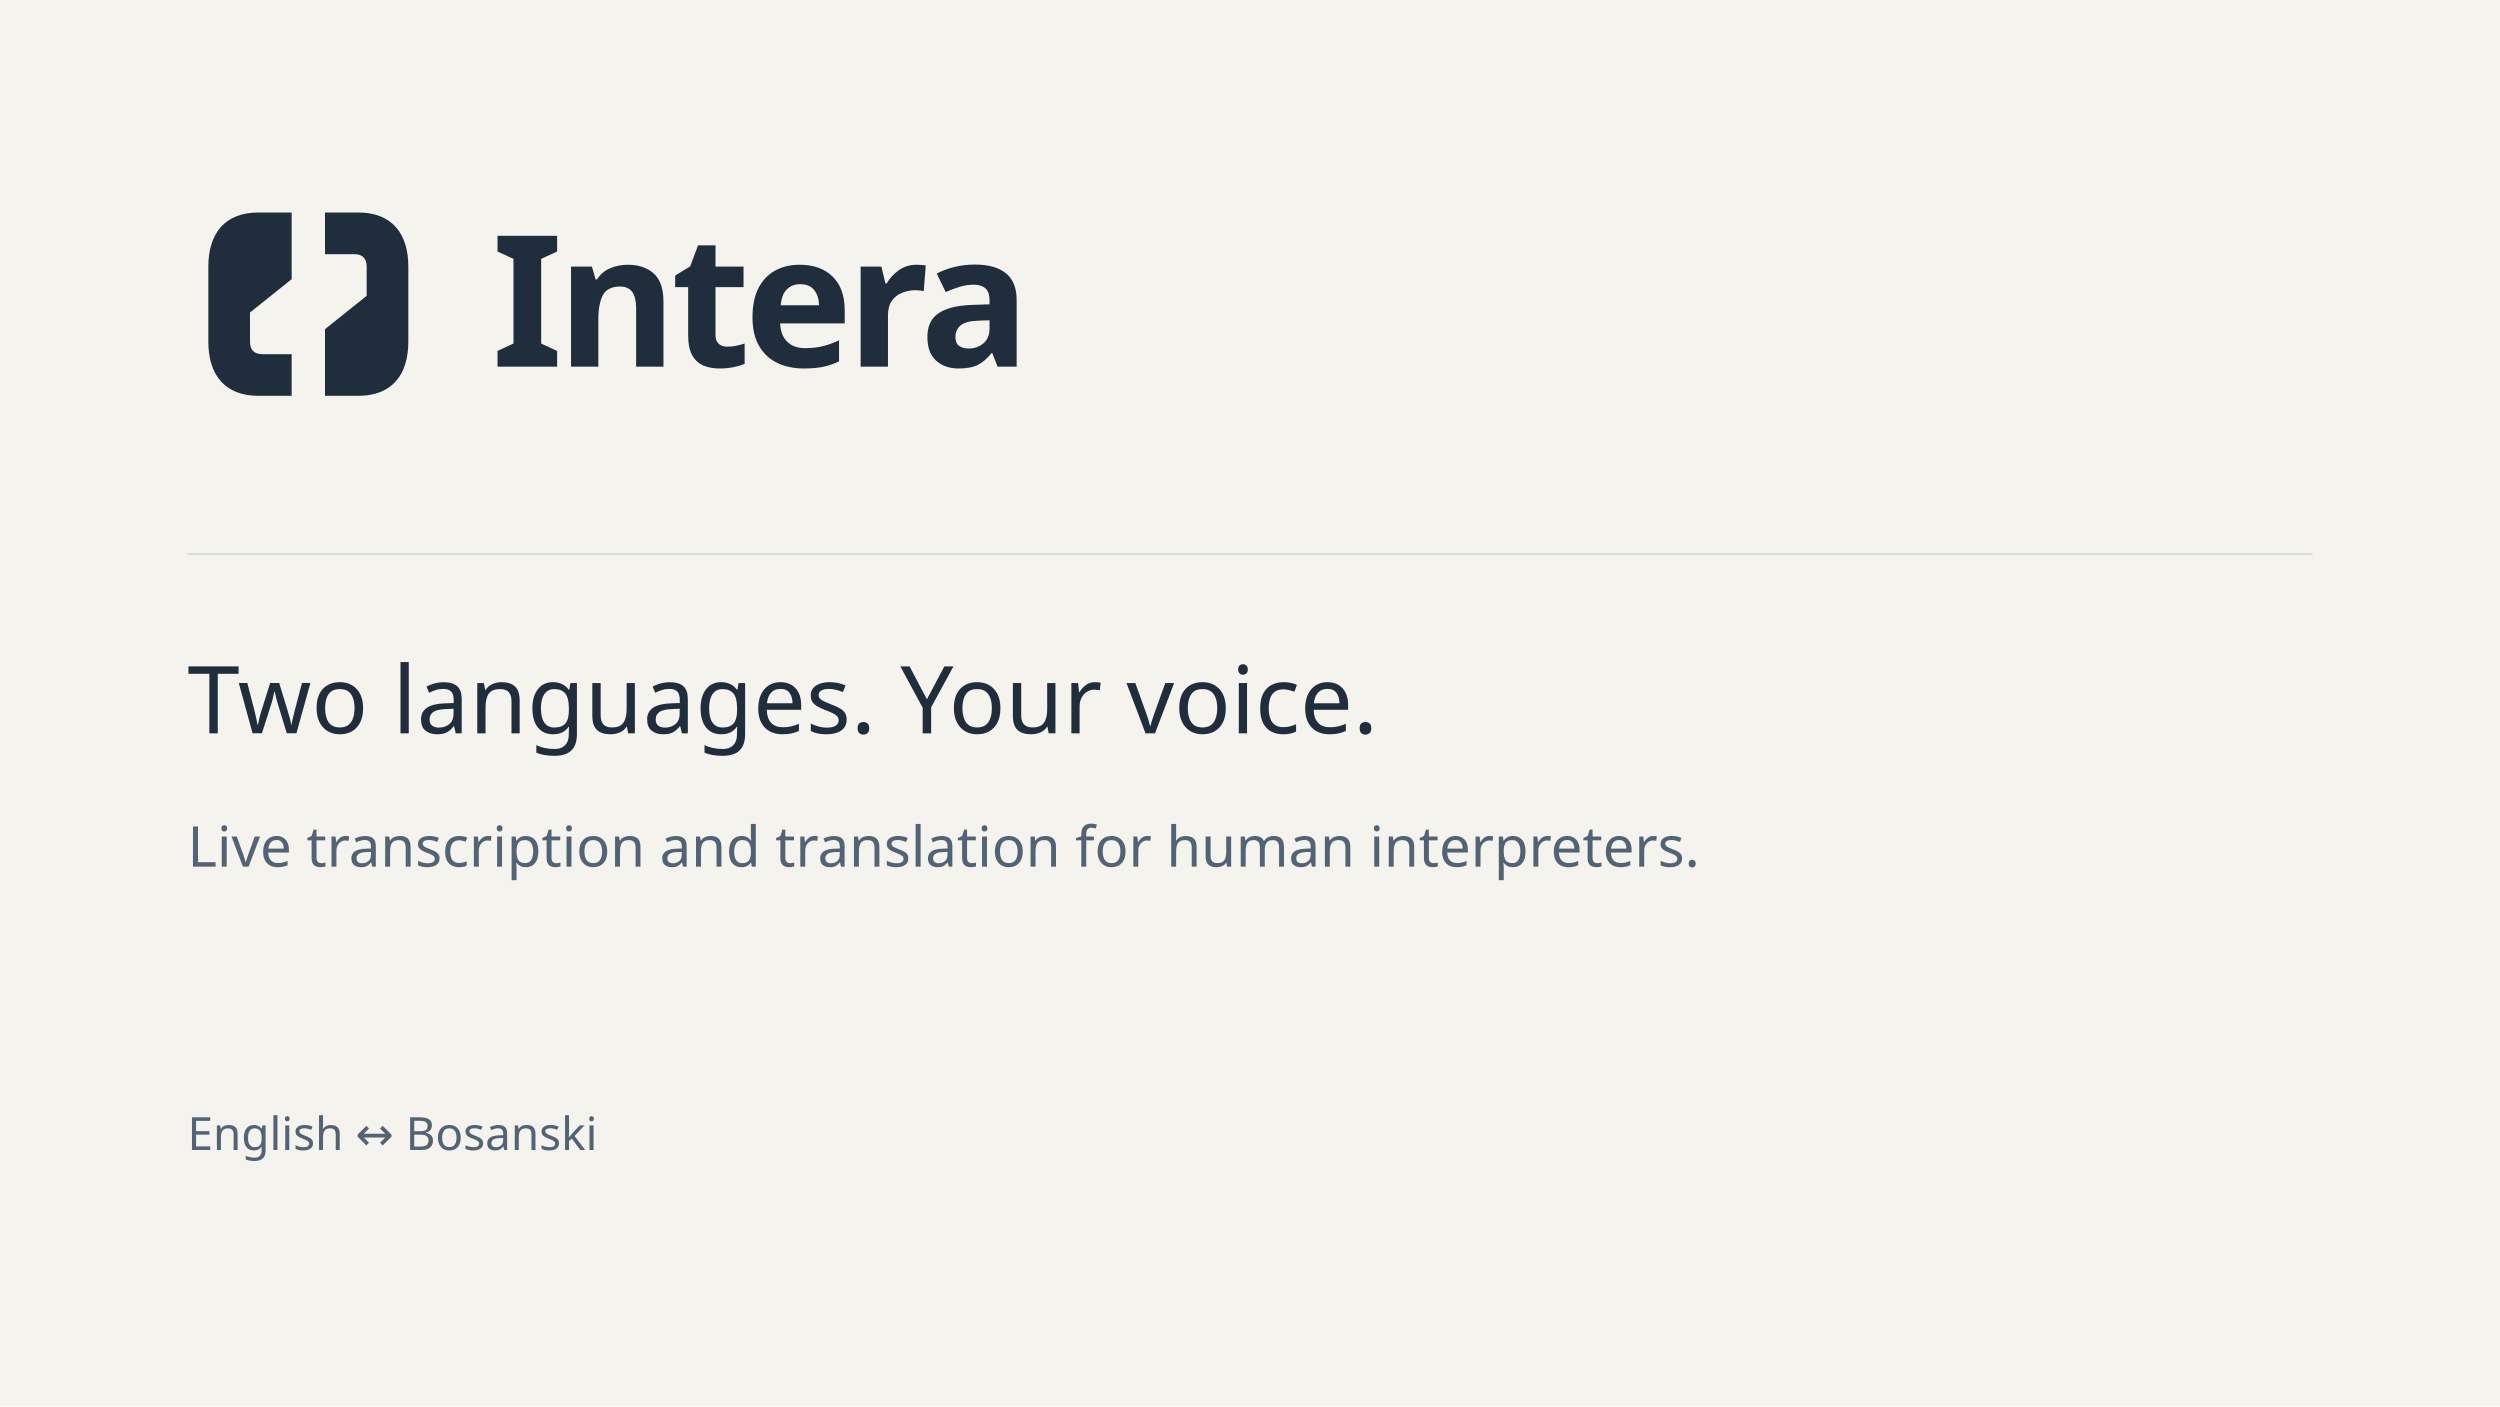
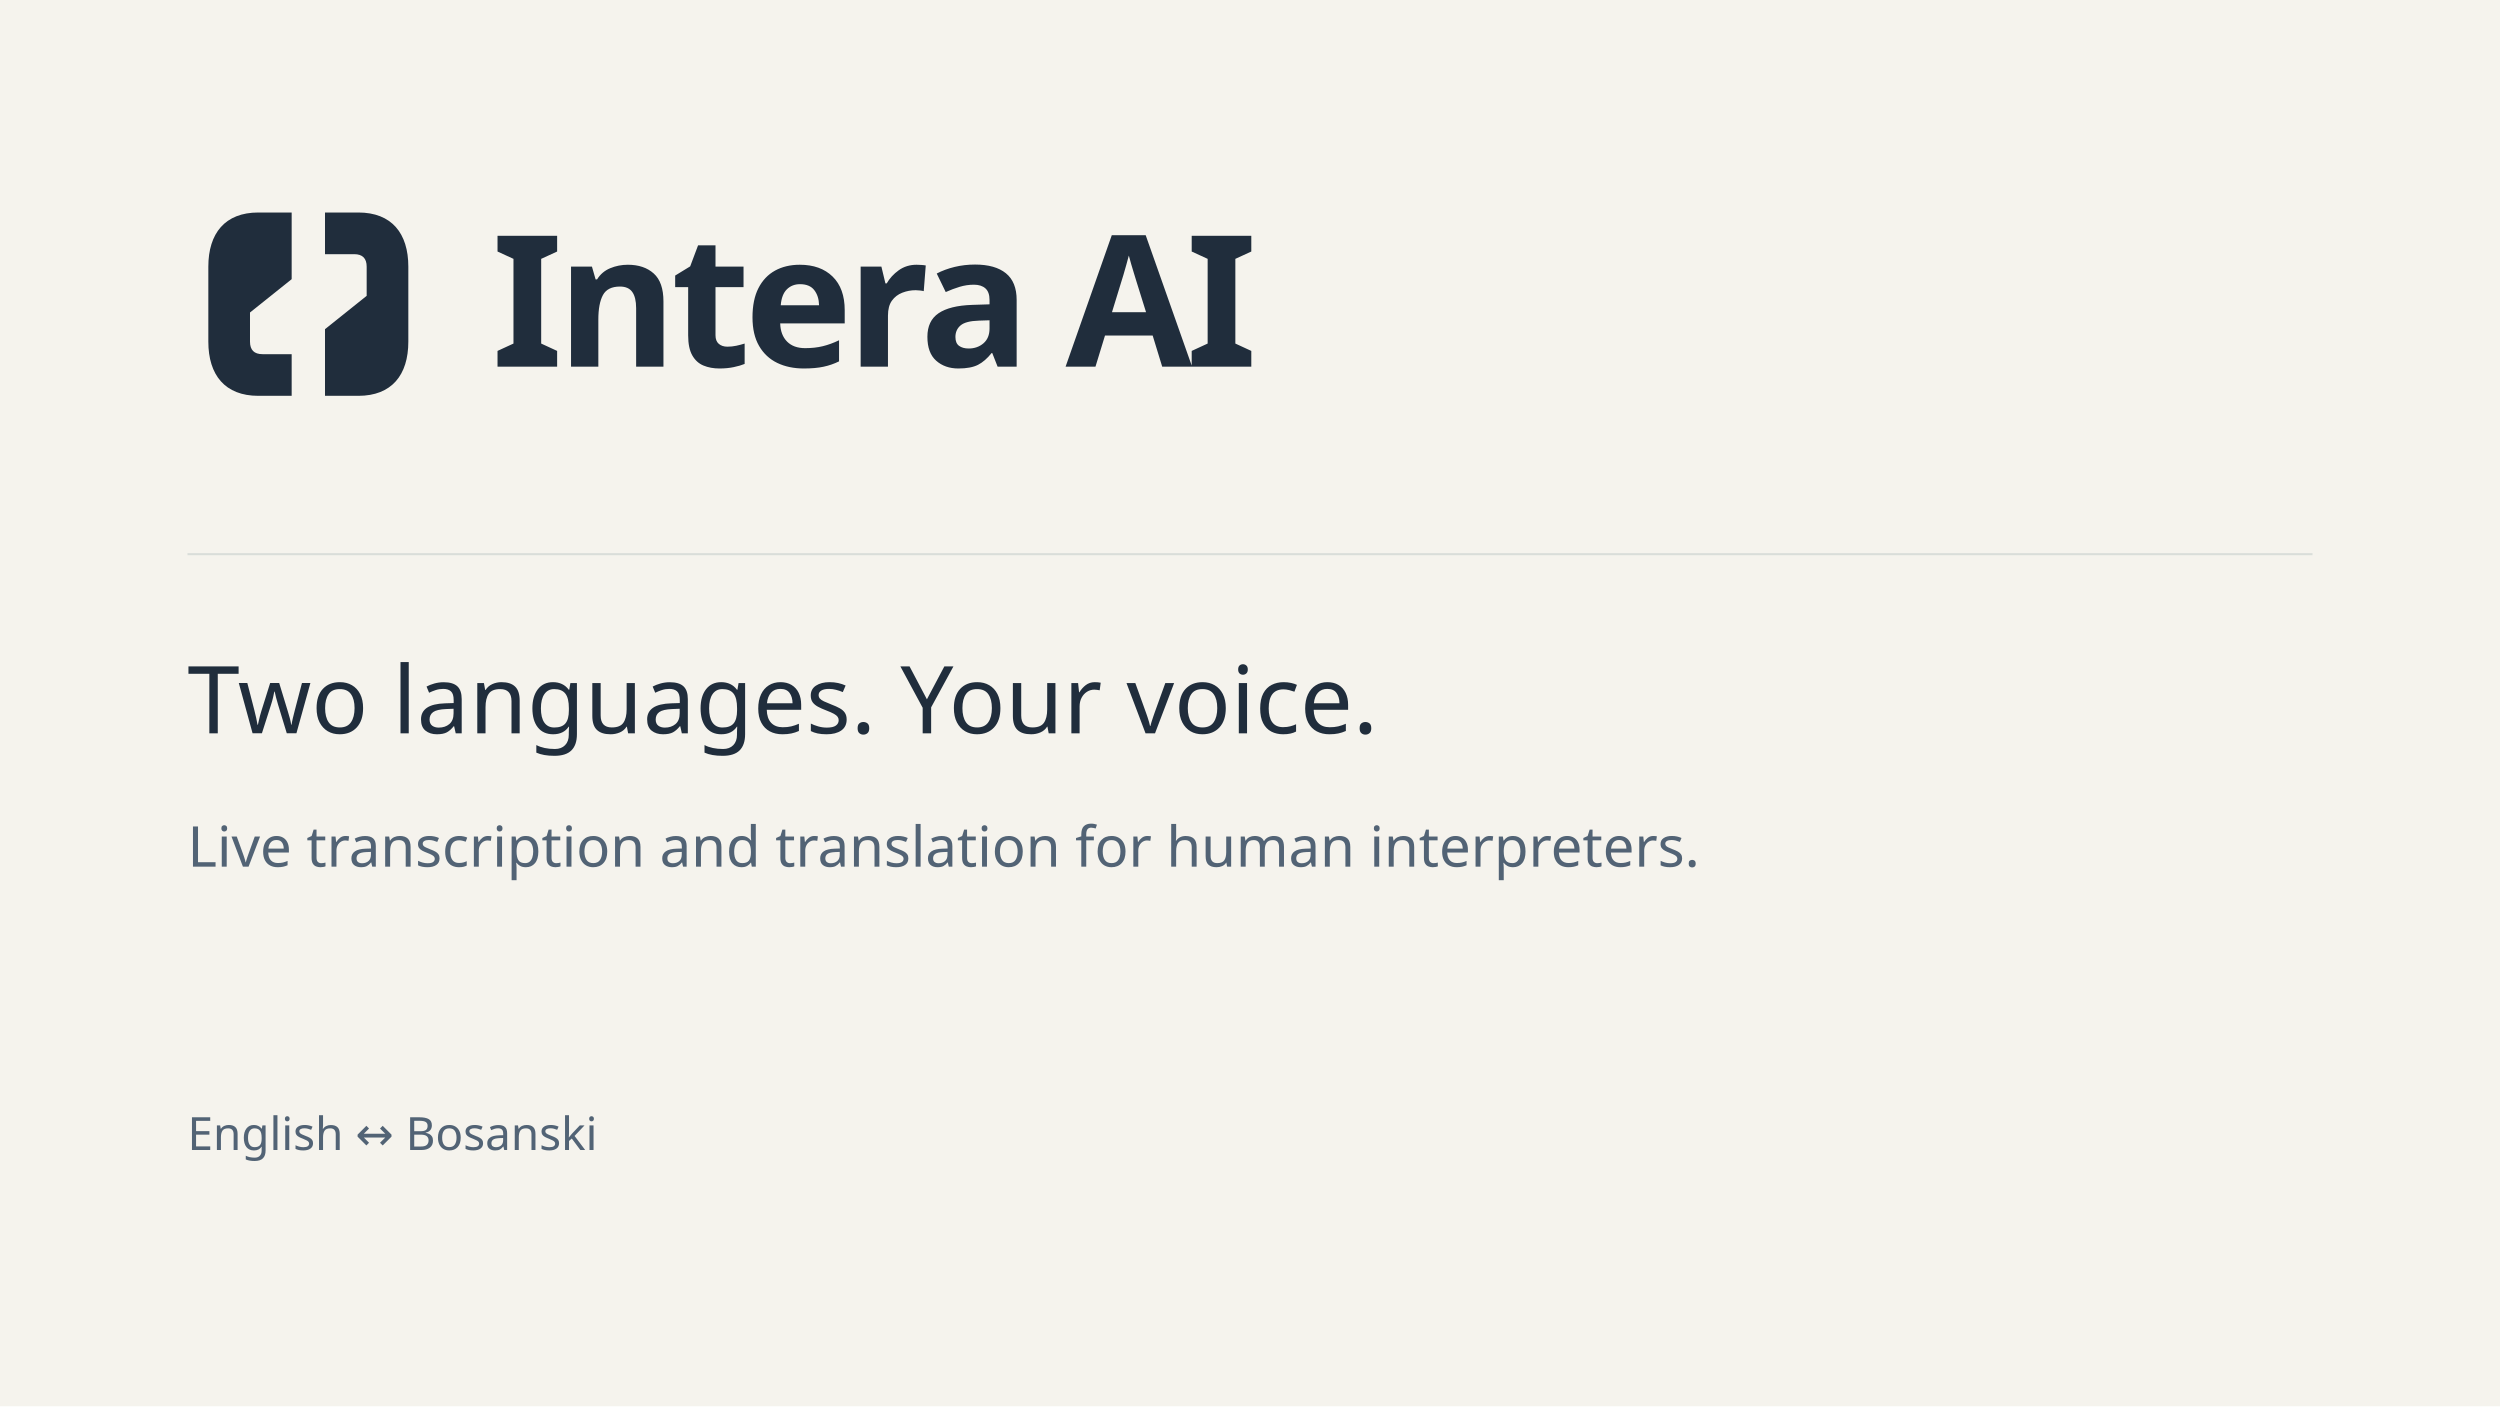
<svg xmlns="http://www.w3.org/2000/svg" width="1200" height="675" viewBox="0 0 1200 675">
  <rect width="1200" height="675" fill="#F5F3ED" />
  <g transform="translate(84 82) scale(2)">
    <path fill="#202D3C" d="M28 10H20C12 10 8 15 8 23V41C8 49 12 54 20 54H28V44H21C19 44 18 43 18 41V34L28 26V10Z" />
    <path fill="#202D3C" d="M36 54H44C52 54 56 49 56 41V23C56 15 52 10 44 10H36V20H43C45 20 46 21 46 23V30L36 38V54Z" />
  </g>
-   <text x="236" y="176" fill="#202D3C" font-family="Segoe UI, sans-serif" font-size="88" font-weight="600" letter-spacing="-3">Intera</text>
+   <text x="236" y="176" fill="#202D3C" font-family="Segoe UI, sans-serif" font-size="88" font-weight="600" letter-spacing="-3">Intera AI</text>
  <path d="M90 266H1110" stroke="#D9DDD9" />
  <text x="90" y="352" fill="#202D3C" font-family="Segoe UI, sans-serif" font-size="45">Two languages. Your voice.</text>
  <text x="90" y="416" fill="#526375" font-family="Segoe UI, sans-serif" font-size="27">Live transcription and translation for human interpreters.</text>
  <text x="90" y="552" fill="#526375" font-family="Segoe UI, sans-serif" font-size="22">English ↔ Bosanski</text>
</svg>
